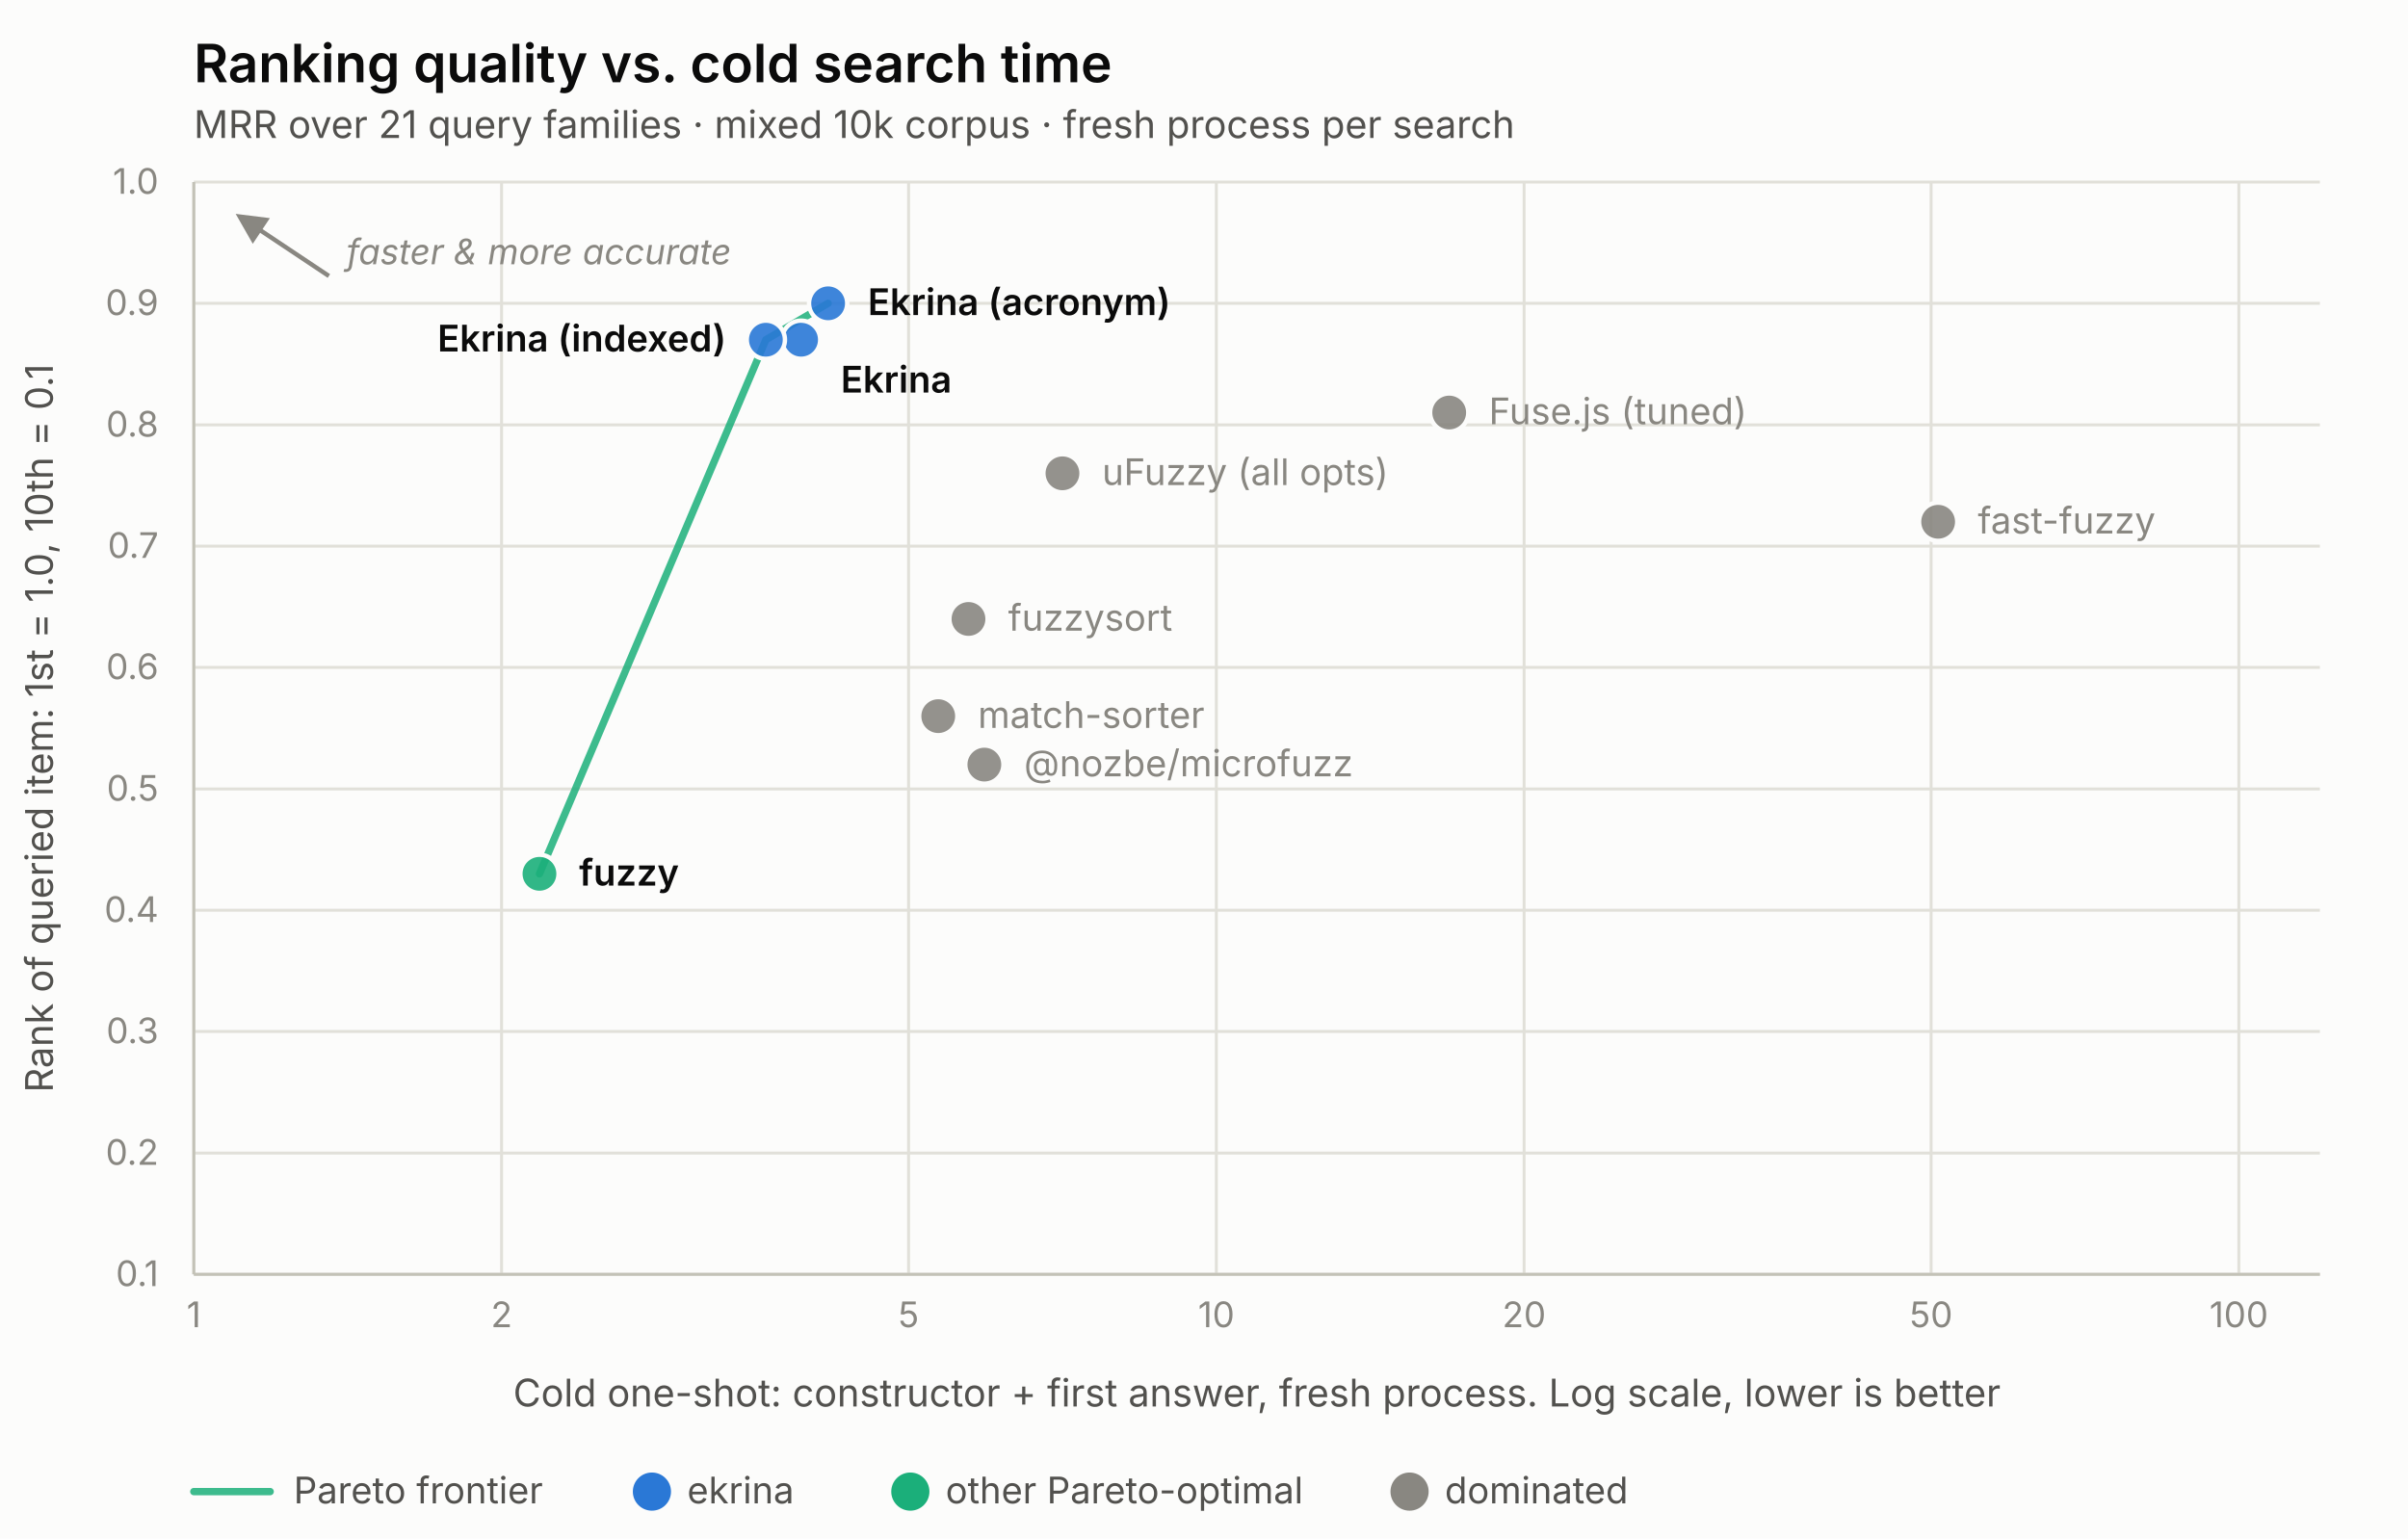
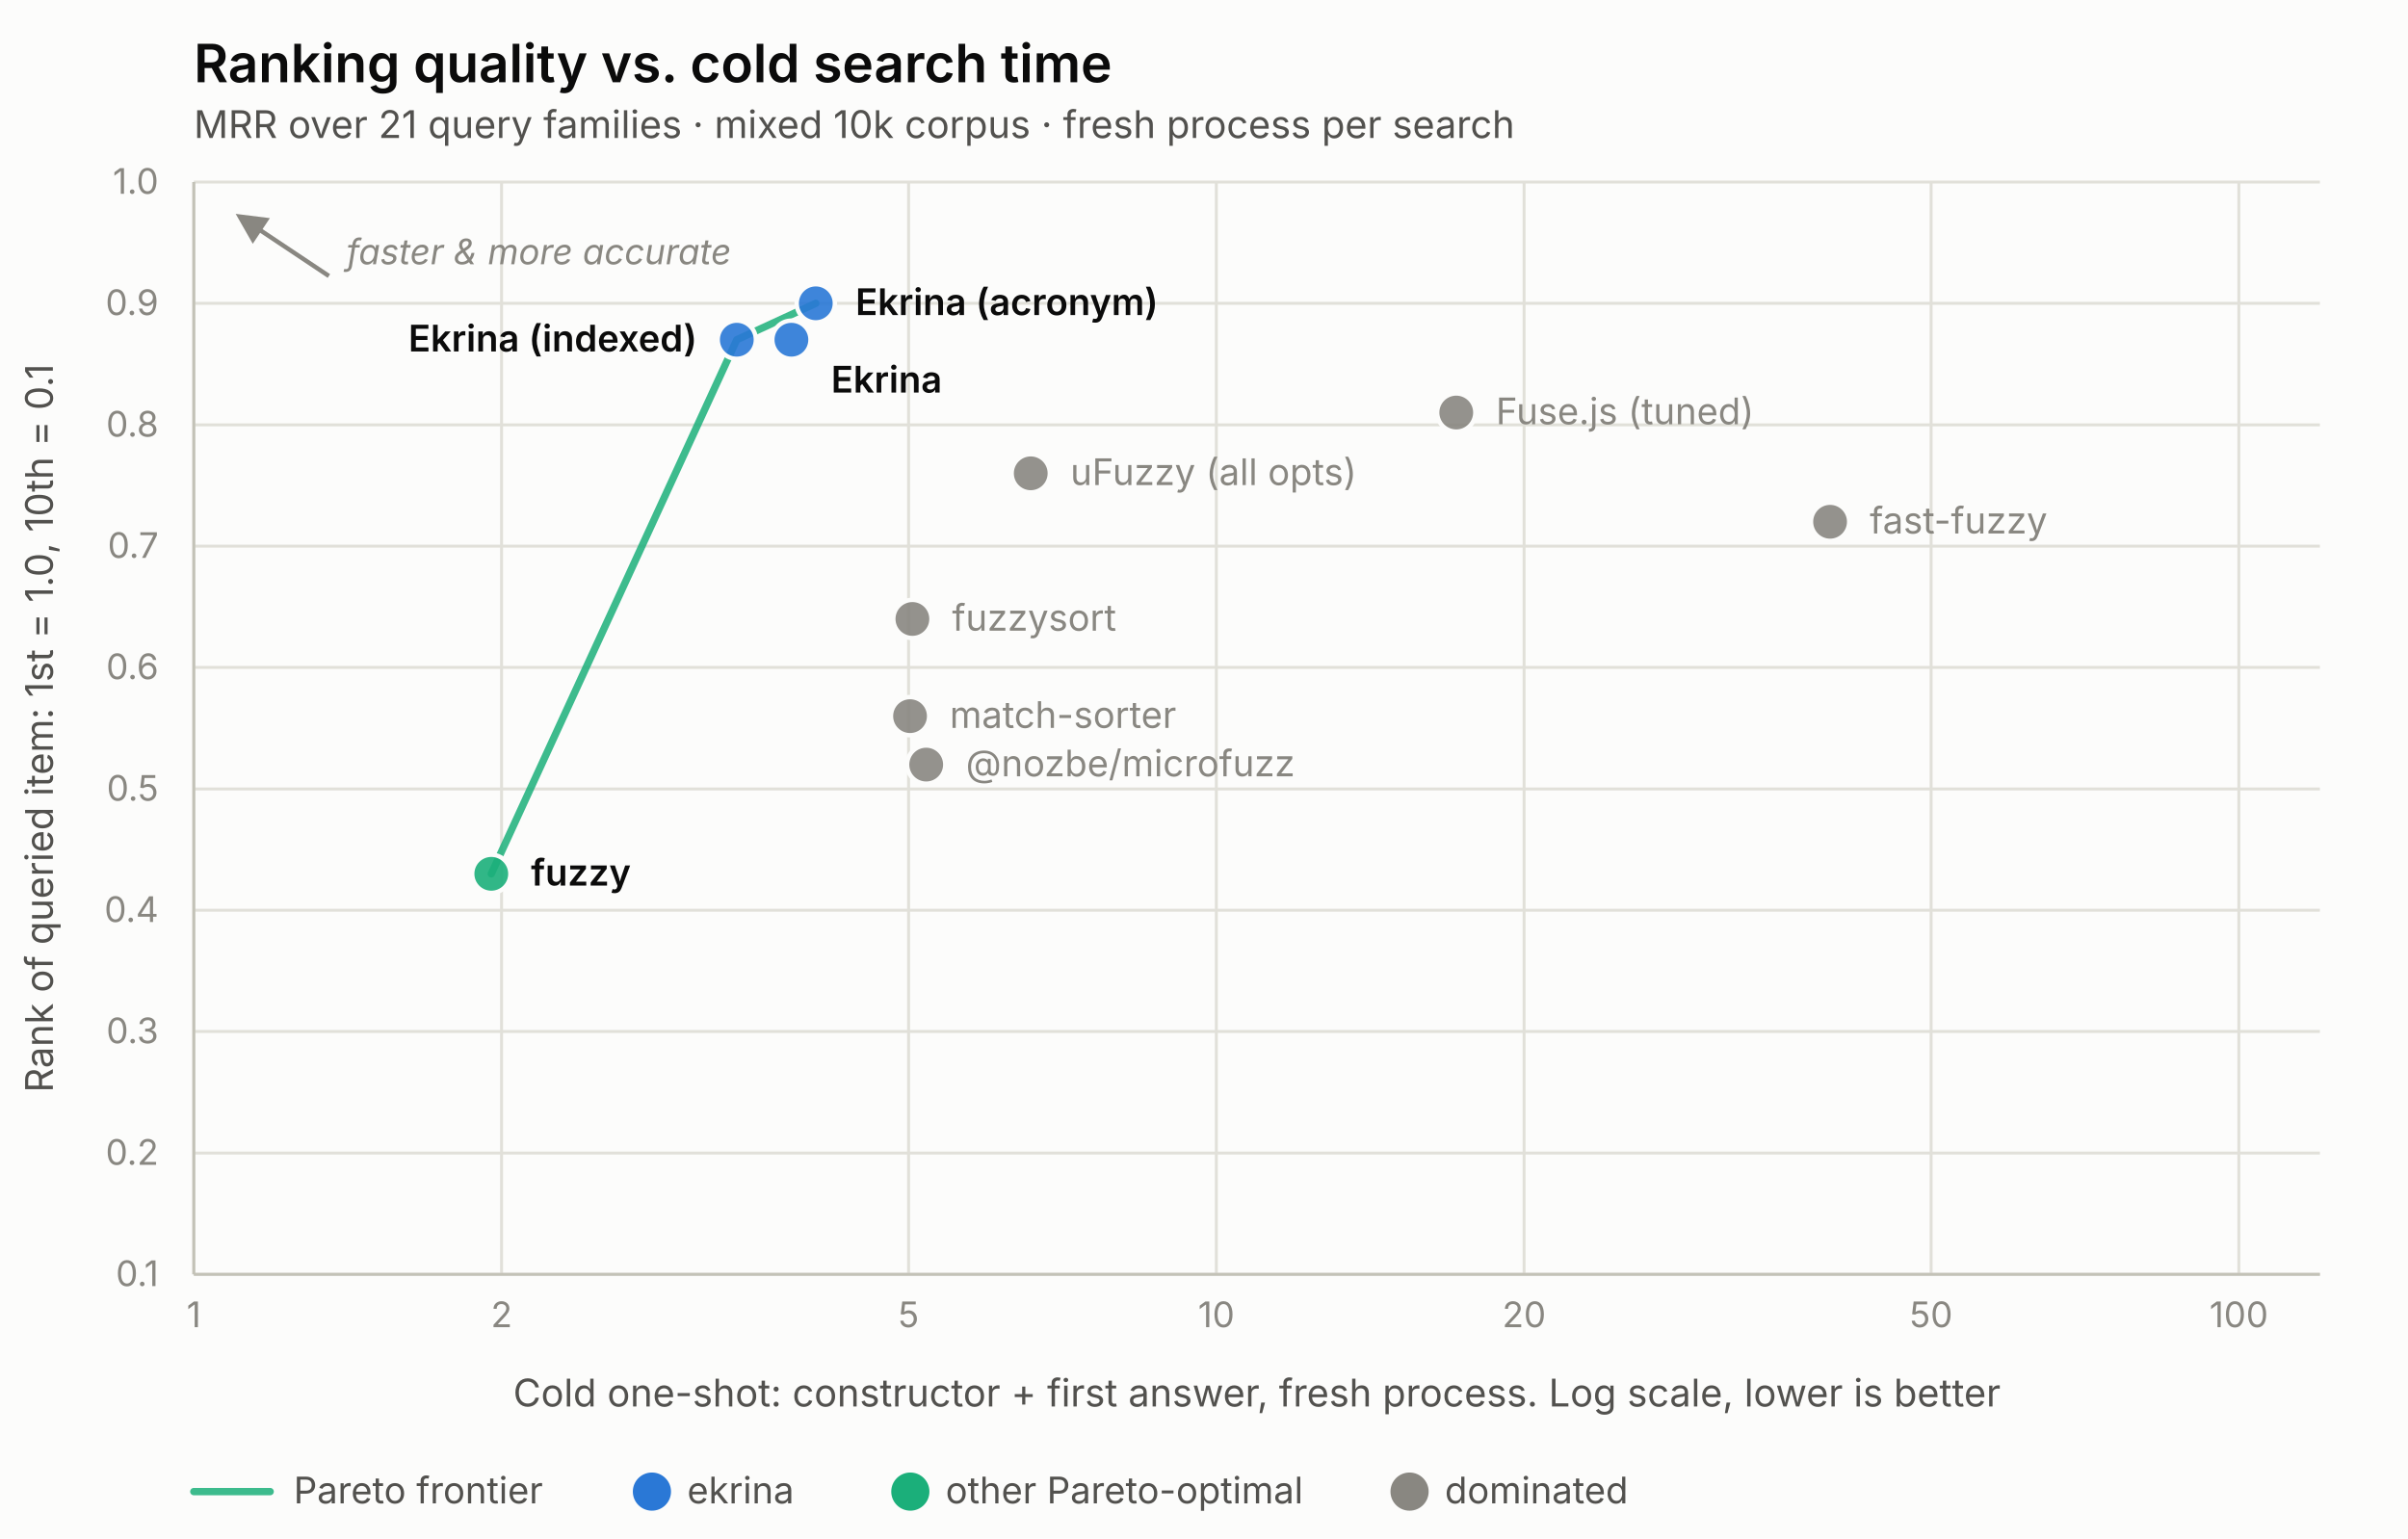
<svg xmlns="http://www.w3.org/2000/svg" viewBox="0 0 820 524" font-family="system-ui, -apple-system, 'Segoe UI', sans-serif" role="img" aria-labelledby="pareto-total-title pareto-total-desc">
  <defs>
    <marker id="arrow" viewBox="0 0 10 10" refX="8" refY="5" markerWidth="7" markerHeight="7" orient="auto-start-reverse">
      <path d="M0 0 L10 5 L0 10 z" fill="#898781" />
    </marker>
  </defs>
  <rect x="0" y="0" width="820" height="524" fill="#fcfcfb" />
  <text x="66" y="28" fill="#0b0b0b" font-size="18" font-weight="600">Ranking quality vs. cold search time</text>
  <text x="66" y="47" fill="#52514e" font-size="13">MRR over 21 query families · mixed 10k corpus · fresh process per search</text>
  <g>
    <line x1="66" y1="62" x2="66" y2="434" stroke="#e1e0d9" />
    <line x1="170.8" y1="62" x2="170.8" y2="434" stroke="#e1e0d9" />
    <line x1="309.4" y1="62" x2="309.4" y2="434" stroke="#e1e0d9" />
    <line x1="414.2" y1="62" x2="414.2" y2="434" stroke="#e1e0d9" />
    <line x1="519" y1="62" x2="519" y2="434" stroke="#e1e0d9" />
    <line x1="657.6" y1="62" x2="657.6" y2="434" stroke="#e1e0d9" />
    <line x1="762.4" y1="62" x2="762.4" y2="434" stroke="#e1e0d9" />
    <line x1="66" y1="434" x2="790" y2="434" stroke="#e1e0d9" />
    <line x1="66" y1="392.7" x2="790" y2="392.7" stroke="#e1e0d9" />
    <line x1="66" y1="351.3" x2="790" y2="351.3" stroke="#e1e0d9" />
    <line x1="66" y1="310" x2="790" y2="310" stroke="#e1e0d9" />
    <line x1="66" y1="268.7" x2="790" y2="268.7" stroke="#e1e0d9" />
    <line x1="66" y1="227.3" x2="790" y2="227.3" stroke="#e1e0d9" />
    <line x1="66" y1="186" x2="790" y2="186" stroke="#e1e0d9" />
    <line x1="66" y1="144.7" x2="790" y2="144.7" stroke="#e1e0d9" />
    <line x1="66" y1="103.3" x2="790" y2="103.3" stroke="#e1e0d9" />
    <line x1="66" y1="62" x2="790" y2="62" stroke="#e1e0d9" />
  </g>
  <line x1="66" y1="434" x2="790" y2="434" stroke="#c3c2b7" />
  <line x1="66" y1="62" x2="66" y2="434" stroke="#c3c2b7" />
  <g>
    <text x="66" y="452" text-anchor="middle" fill="#898781" font-size="12" font-variant-numeric="tabular-nums">1</text>
    <text x="170.8" y="452" text-anchor="middle" fill="#898781" font-size="12" font-variant-numeric="tabular-nums">2</text>
    <text x="309.4" y="452" text-anchor="middle" fill="#898781" font-size="12" font-variant-numeric="tabular-nums">5</text>
    <text x="414.2" y="452" text-anchor="middle" fill="#898781" font-size="12" font-variant-numeric="tabular-nums">10</text>
    <text x="519" y="452" text-anchor="middle" fill="#898781" font-size="12" font-variant-numeric="tabular-nums">20</text>
    <text x="657.6" y="452" text-anchor="middle" fill="#898781" font-size="12" font-variant-numeric="tabular-nums">50</text>
    <text x="762.4" y="452" text-anchor="middle" fill="#898781" font-size="12" font-variant-numeric="tabular-nums">100</text>
  </g>
  <g>
    <text x="54" y="438" text-anchor="end" fill="#898781" font-size="12" font-variant-numeric="tabular-nums">0.1</text>
    <text x="54" y="396.7" text-anchor="end" fill="#898781" font-size="12" font-variant-numeric="tabular-nums">0.2</text>
    <text x="54" y="355.3" text-anchor="end" fill="#898781" font-size="12" font-variant-numeric="tabular-nums">0.3</text>
    <text x="54" y="314" text-anchor="end" fill="#898781" font-size="12" font-variant-numeric="tabular-nums">0.4</text>
    <text x="54" y="272.7" text-anchor="end" fill="#898781" font-size="12" font-variant-numeric="tabular-nums">0.5</text>
    <text x="54" y="231.3" text-anchor="end" fill="#898781" font-size="12" font-variant-numeric="tabular-nums">0.6</text>
    <text x="54" y="190" text-anchor="end" fill="#898781" font-size="12" font-variant-numeric="tabular-nums">0.7</text>
    <text x="54" y="148.7" text-anchor="end" fill="#898781" font-size="12" font-variant-numeric="tabular-nums">0.8</text>
    <text x="54" y="107.3" text-anchor="end" fill="#898781" font-size="12" font-variant-numeric="tabular-nums">0.9</text>
    <text x="54" y="66" text-anchor="end" fill="#898781" font-size="12" font-variant-numeric="tabular-nums">1.0</text>
  </g>
  <text x="428" y="479" text-anchor="middle" fill="#52514e" font-size="13">Cold one-shot: constructor + first answer, fresh process. Log scale, lower is better</text>
  <text transform="translate(18,248) rotate(-90)" text-anchor="middle" fill="#52514e" font-size="13">Rank of queried item: 1st = 1.0, 10th = 0.1</text>
-   <path d="M183.7 297.6 L260.8 115.7 L282 103.3" fill="none" stroke="#1baf7a" stroke-width="2.5" stroke-linejoin="round" stroke-linecap="round" opacity="0.85" />
+   <path d="M167.3 297.6 L250.9 115.7 L277.8 103.3" fill="none" stroke="#1baf7a" stroke-width="2.5" stroke-linejoin="round" stroke-linecap="round" opacity="0.85" />
  <g transform="translate(78,70)">
    <line x1="34" y1="24" x2="4" y2="4" stroke="#898781" stroke-width="1.5" marker-end="url(#arrow)" />
    <text x="40" y="20" fill="#898781" font-size="12" font-style="italic">faster &amp; more accurate</text>
  </g>
  <g>
-     <circle cx="282" cy="103.3" r="6.5" fill="#2a78d6" fill-opacity="0.9" stroke="#fcfcfb" stroke-width="1.5" />
-     <circle cx="272.8" cy="115.7" r="6.5" fill="#2a78d6" fill-opacity="0.9" stroke="#fcfcfb" stroke-width="1.5" />
-     <circle cx="260.8" cy="115.7" r="6.5" fill="#2a78d6" fill-opacity="0.9" stroke="#fcfcfb" stroke-width="1.5" />
-     <circle cx="493.5" cy="140.5" r="6.5" fill="#898781" fill-opacity="0.9" stroke="#fcfcfb" stroke-width="1.5" />
-     <circle cx="361.8" cy="161.2" r="6.5" fill="#898781" fill-opacity="0.9" stroke="#fcfcfb" stroke-width="1.5" />
-     <circle cx="660" cy="177.7" r="6.5" fill="#898781" fill-opacity="0.9" stroke="#fcfcfb" stroke-width="1.5" />
-     <circle cx="329.8" cy="210.8" r="6.5" fill="#898781" fill-opacity="0.9" stroke="#fcfcfb" stroke-width="1.5" />
-     <circle cx="319.5" cy="243.9" r="6.5" fill="#898781" fill-opacity="0.9" stroke="#fcfcfb" stroke-width="1.5" />
-     <circle cx="335.2" cy="260.4" r="6.5" fill="#898781" fill-opacity="0.9" stroke="#fcfcfb" stroke-width="1.5" />
-     <circle cx="183.7" cy="297.6" r="6.5" fill="#1baf7a" fill-opacity="0.9" stroke="#fcfcfb" stroke-width="1.5" />
+     <circle cx="277.8" cy="103.3" r="6.5" fill="#2a78d6" fill-opacity="0.9" stroke="#fcfcfb" stroke-width="1.5" />
+     <circle cx="269.5" cy="115.7" r="6.5" fill="#2a78d6" fill-opacity="0.9" stroke="#fcfcfb" stroke-width="1.5" />
+     <circle cx="250.9" cy="115.7" r="6.5" fill="#2a78d6" fill-opacity="0.9" stroke="#fcfcfb" stroke-width="1.5" />
+     <circle cx="495.9" cy="140.5" r="6.5" fill="#898781" fill-opacity="0.9" stroke="#fcfcfb" stroke-width="1.5" />
+     <circle cx="351" cy="161.2" r="6.5" fill="#898781" fill-opacity="0.9" stroke="#fcfcfb" stroke-width="1.5" />
+     <circle cx="623.2" cy="177.7" r="6.5" fill="#898781" fill-opacity="0.9" stroke="#fcfcfb" stroke-width="1.5" />
+     <circle cx="310.7" cy="210.8" r="6.5" fill="#898781" fill-opacity="0.9" stroke="#fcfcfb" stroke-width="1.5" />
+     <circle cx="309.9" cy="243.9" r="6.5" fill="#898781" fill-opacity="0.9" stroke="#fcfcfb" stroke-width="1.5" />
+     <circle cx="315.4" cy="260.4" r="6.5" fill="#898781" fill-opacity="0.9" stroke="#fcfcfb" stroke-width="1.5" />
+     <circle cx="167.3" cy="297.6" r="6.5" fill="#1baf7a" fill-opacity="0.9" stroke="#fcfcfb" stroke-width="1.5" />
  </g>
  <g>
-     <text x="295.5" y="107.3" text-anchor="start" fill="#0b0b0b" font-size="12.5" font-weight="600">Ekrina (acronym)</text>
-     <text x="286.3" y="133.7" text-anchor="start" fill="#0b0b0b" font-size="12.5" font-weight="600">Ekrina</text>
-     <text x="247.3" y="119.7" text-anchor="end" fill="#0b0b0b" font-size="12.5" font-weight="600">Ekrina (indexed)</text>
-     <text x="197.2" y="301.6" text-anchor="start" fill="#0b0b0b" font-size="12.5" font-weight="600">fuzzy</text>
-     <text x="507" y="144.5" text-anchor="start" fill="#898781" font-size="12.5">Fuse.js (tuned)</text>
-     <text x="375.3" y="165.2" text-anchor="start" fill="#898781" font-size="12.5">uFuzzy (all opts)</text>
-     <text x="673.5" y="181.7" text-anchor="start" fill="#898781" font-size="12.5">fast-fuzzy</text>
-     <text x="343.3" y="214.8" text-anchor="start" fill="#898781" font-size="12.5">fuzzysort</text>
-     <text x="333" y="247.9" text-anchor="start" fill="#898781" font-size="12.5">match-sorter</text>
-     <text x="348.7" y="264.4" text-anchor="start" fill="#898781" font-size="12.5">@nozbe/microfuzz</text>
+     <text x="291.3" y="107.3" text-anchor="start" fill="#0b0b0b" font-size="12.5" font-weight="600">Ekrina (acronym)</text>
+     <text x="283" y="133.7" text-anchor="start" fill="#0b0b0b" font-size="12.5" font-weight="600">Ekrina</text>
+     <text x="237.4" y="119.7" text-anchor="end" fill="#0b0b0b" font-size="12.5" font-weight="600">Ekrina (indexed)</text>
+     <text x="180.8" y="301.6" text-anchor="start" fill="#0b0b0b" font-size="12.5" font-weight="600">fuzzy</text>
+     <text x="509.4" y="144.5" text-anchor="start" fill="#898781" font-size="12.5">Fuse.js (tuned)</text>
+     <text x="364.5" y="165.2" text-anchor="start" fill="#898781" font-size="12.5">uFuzzy (all opts)</text>
+     <text x="636.7" y="181.7" text-anchor="start" fill="#898781" font-size="12.5">fast-fuzzy</text>
+     <text x="324.2" y="214.8" text-anchor="start" fill="#898781" font-size="12.5">fuzzysort</text>
+     <text x="323.4" y="247.9" text-anchor="start" fill="#898781" font-size="12.5">match-sorter</text>
+     <text x="328.9" y="264.4" text-anchor="start" fill="#898781" font-size="12.5">@nozbe/microfuzz</text>
  </g>
  <g>
    <line x1="66" y1="508" x2="92" y2="508" stroke="#1baf7a" stroke-width="2.5" stroke-linecap="round" opacity="0.85" />
    <text x="100" y="512" fill="#52514e" font-size="12.5">Pareto frontier</text>
    <circle cx="222" cy="508" r="6.5" fill="#2a78d6" />
    <text x="234" y="512" fill="#52514e" font-size="12.5">ekrina</text>
    <circle cx="310" cy="508" r="6.5" fill="#1baf7a" />
    <text x="322" y="512" fill="#52514e" font-size="12.5">other Pareto-optimal</text>
    <circle cx="480" cy="508" r="6.5" fill="#898781" />
    <text x="492" y="512" fill="#52514e" font-size="12.5">dominated</text>
  </g>
</svg>
